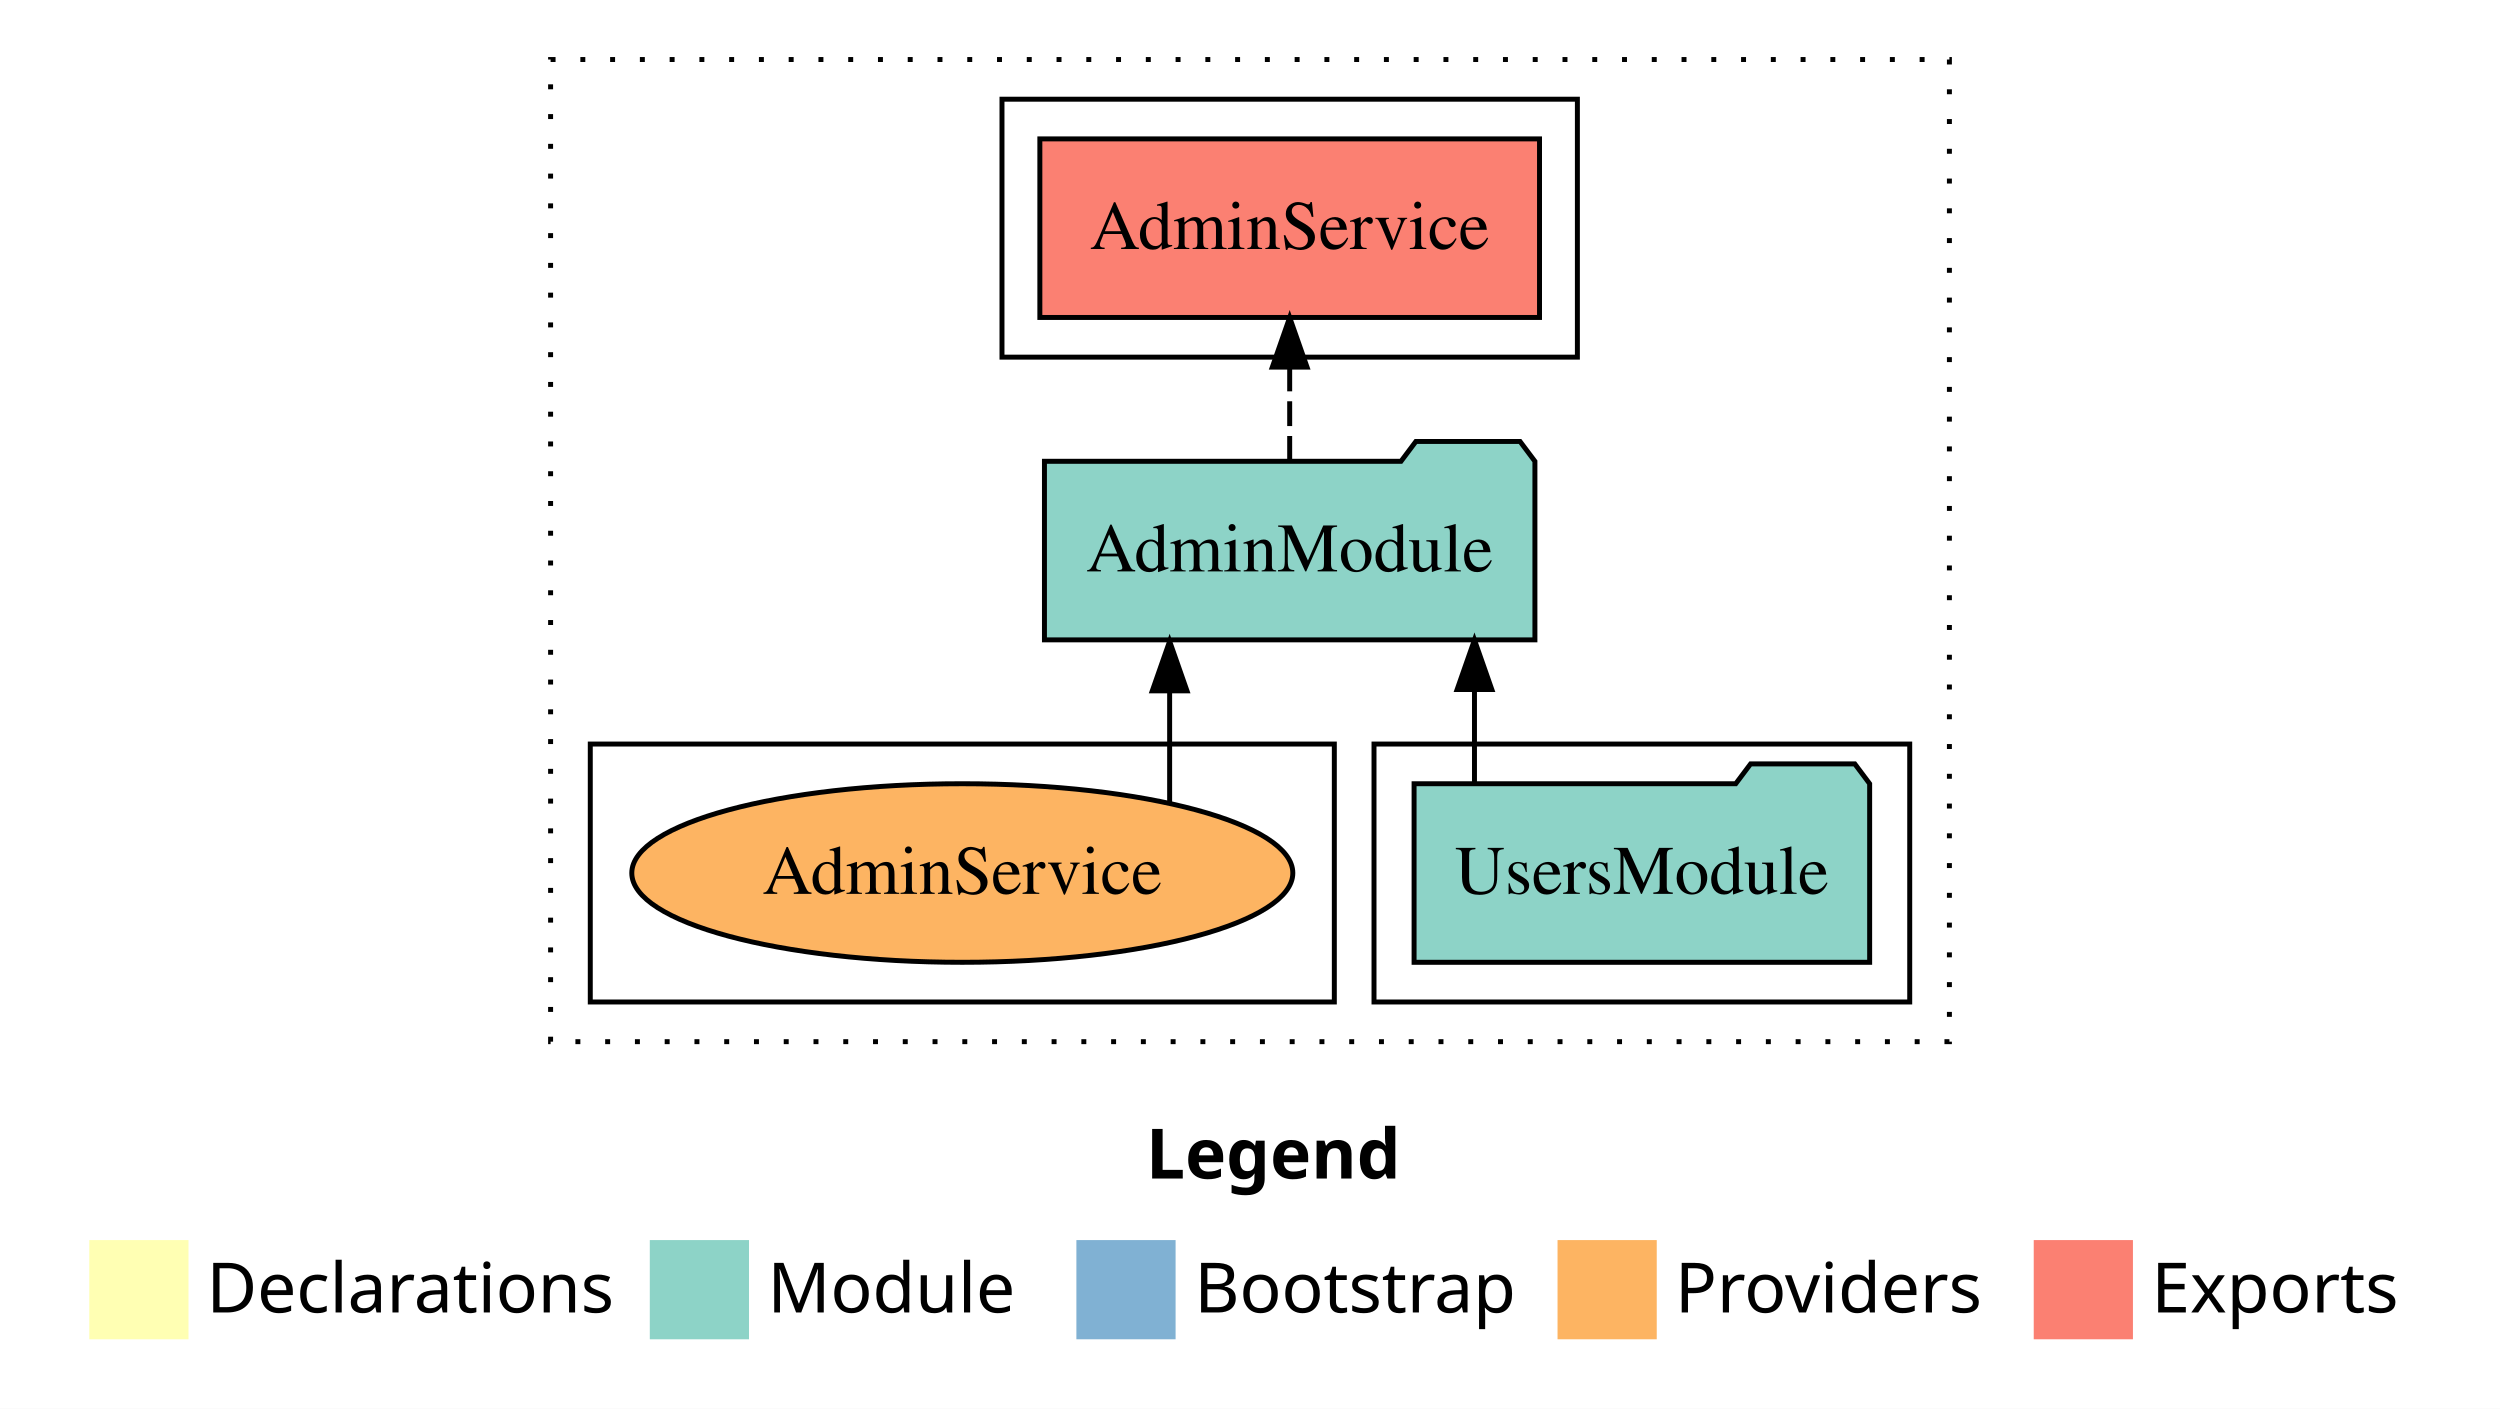
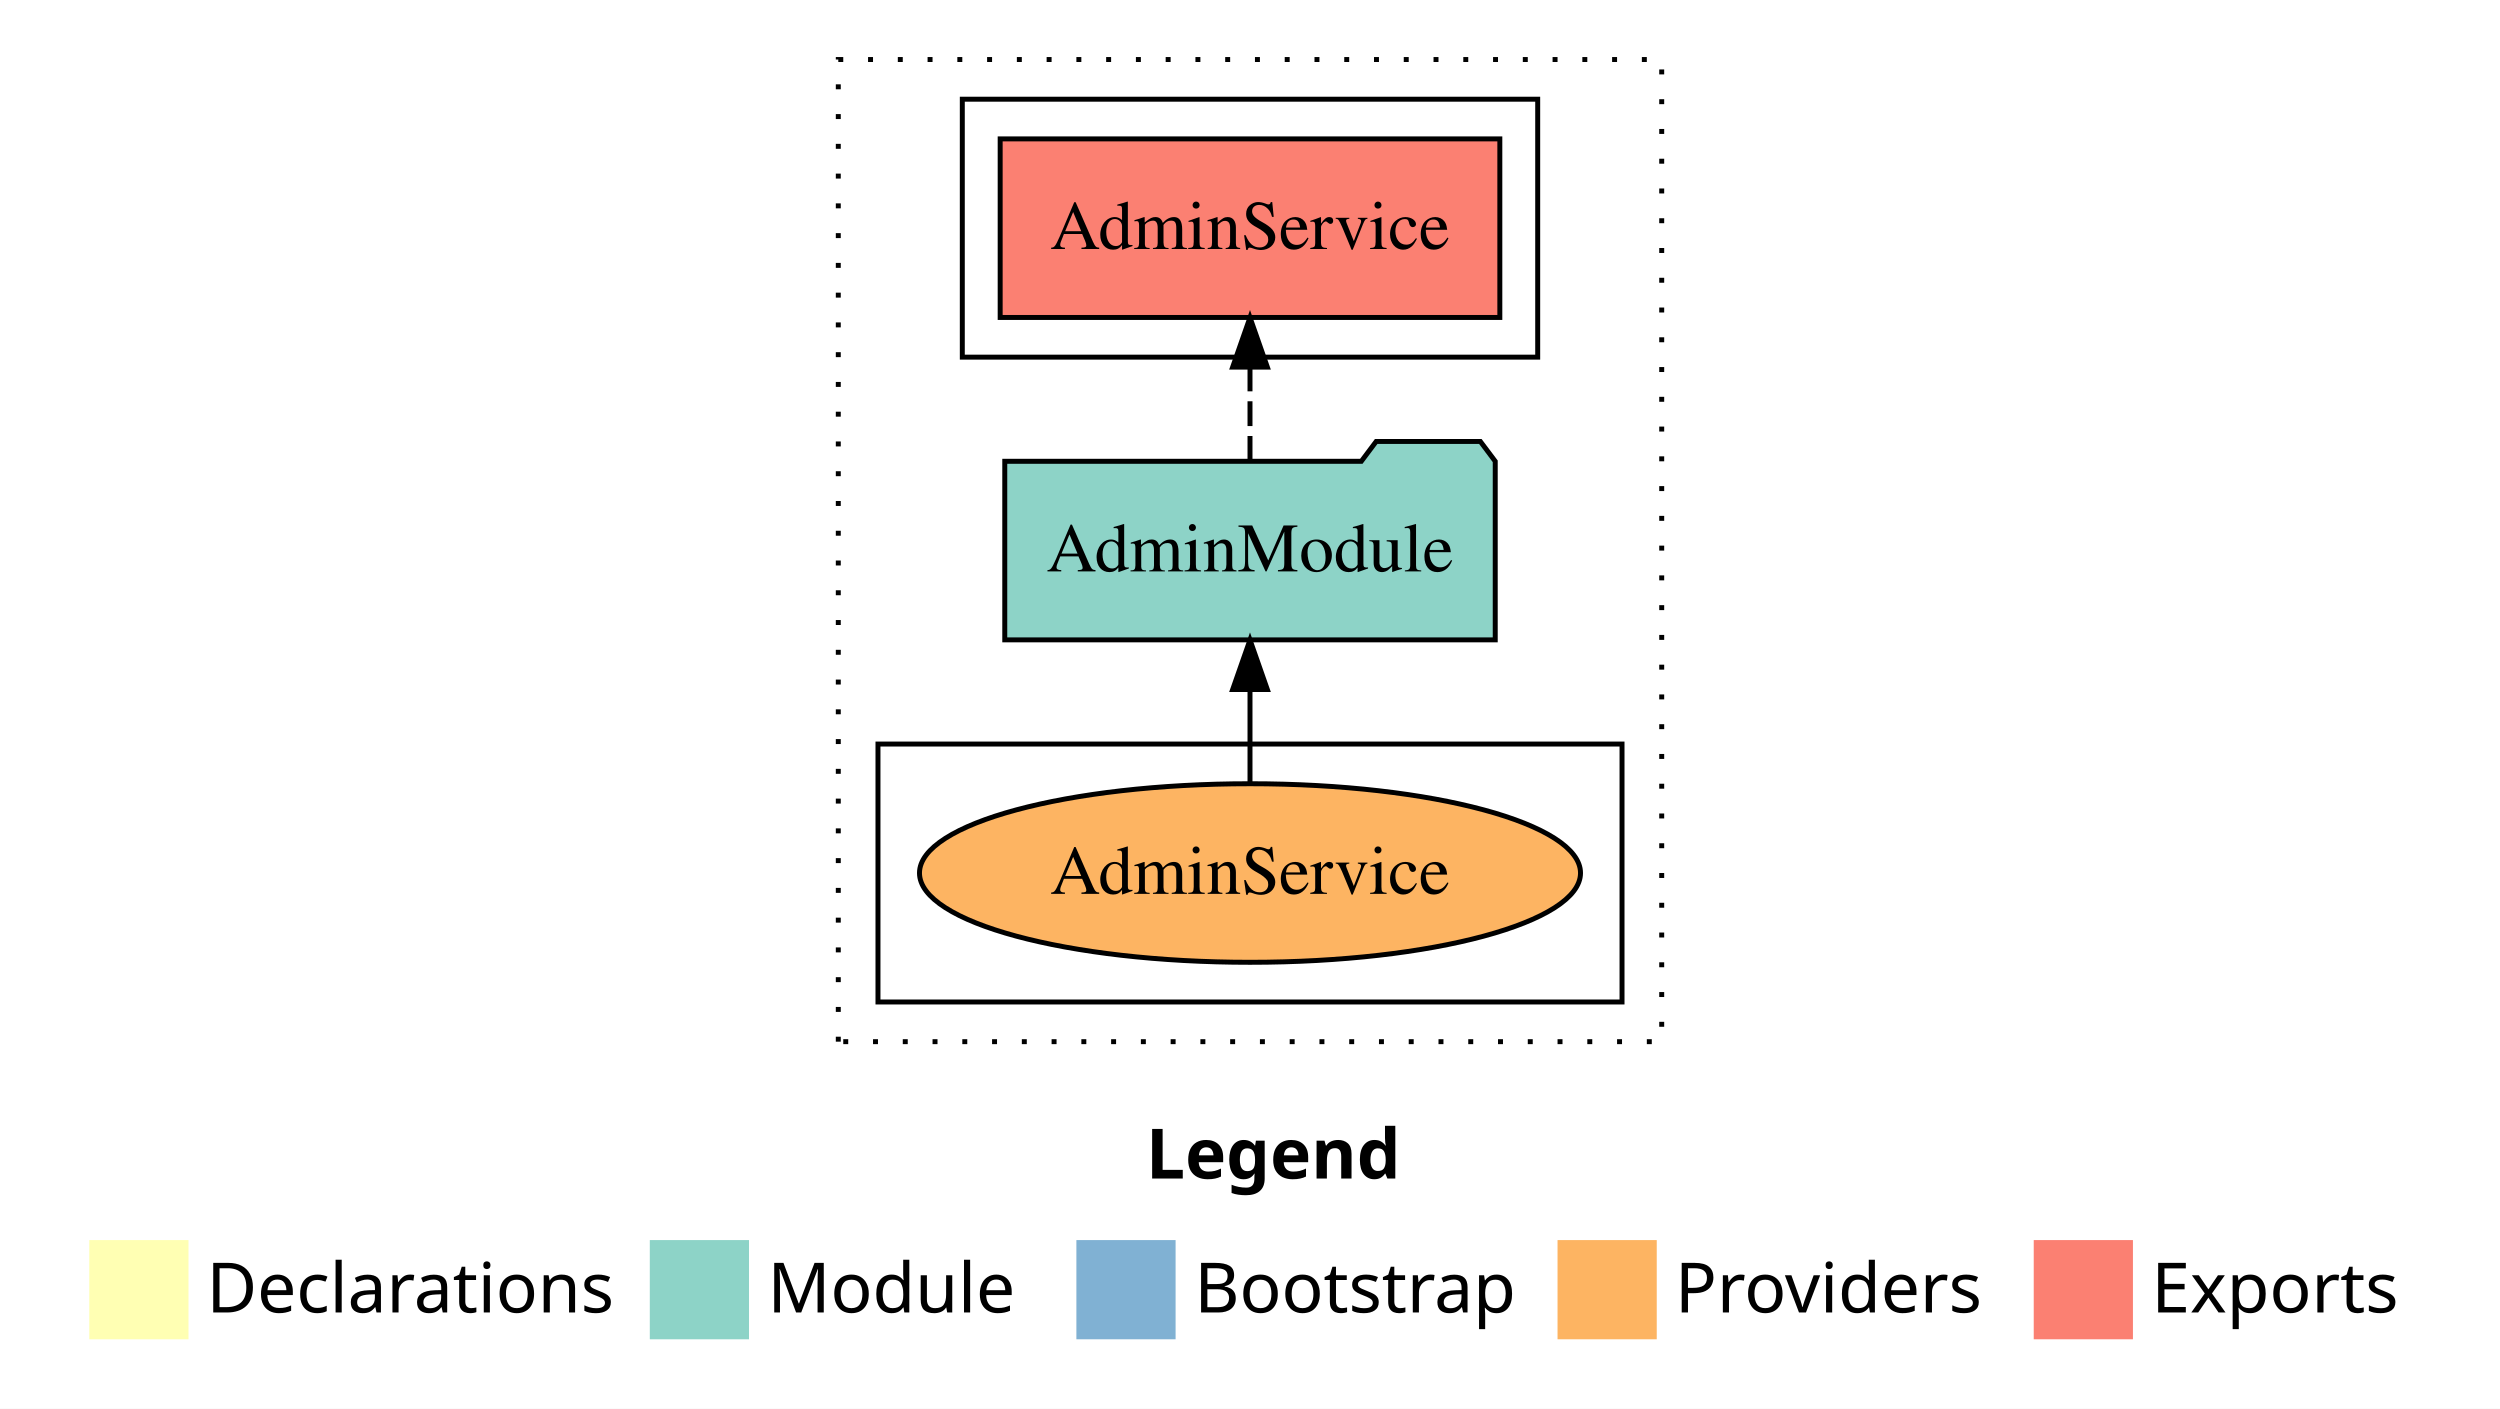
<svg xmlns="http://www.w3.org/2000/svg" width="504pt" height="284pt" viewBox="0.00 0.00 504.00 284.00">
  <g id="graph0" class="graph" transform="scale(1 1) rotate(0) translate(4 280)">
    <polygon fill="#ffffff" stroke="transparent" points="-4,4 -4,-280 500,-280 500,4 -4,4" />
    <text text-anchor="start" x="227.009" y="-42.4" font-family="sans-serif" font-weight="bold" font-size="14.00" fill="#000000">Legend</text>
    <polygon fill="#ffffb3" stroke="transparent" points="14,-10 14,-30 34,-30 34,-10 14,-10" />
    <text text-anchor="start" x="37.629" y="-15.4" font-family="sans-serif" font-size="14.00" fill="#000000">  Declarations</text>
    <polygon fill="#8dd3c7" stroke="transparent" points="127,-10 127,-30 147,-30 147,-10 127,-10" />
    <text text-anchor="start" x="150.725" y="-15.4" font-family="sans-serif" font-size="14.00" fill="#000000">  Module</text>
    <polygon fill="#80b1d3" stroke="transparent" points="213,-10 213,-30 233,-30 233,-10 213,-10" />
    <text text-anchor="start" x="236.781" y="-15.4" font-family="sans-serif" font-size="14.00" fill="#000000">  Bootstrap</text>
    <polygon fill="#fdb462" stroke="transparent" points="310,-10 310,-30 330,-30 330,-10 310,-10" />
    <text text-anchor="start" x="333.673" y="-15.4" font-family="sans-serif" font-size="14.00" fill="#000000">  Providers</text>
    <polygon fill="#fb8072" stroke="transparent" points="406,-10 406,-30 426,-30 426,-10 406,-10" />
    <text text-anchor="start" x="429.726" y="-15.4" font-family="sans-serif" font-size="14.00" fill="#000000">  Exports</text>
    <g id="clust1" class="cluster">
-       <polygon fill="none" stroke="#000000" stroke-dasharray="1,5" points="107,-70 107,-268 389,-268 389,-70 107,-70" />
-     </g>
-     <g id="clust3" class="cluster">
-       <polygon fill="none" stroke="#000000" points="273,-78 273,-130 381,-130 381,-78 273,-78" />
+       <polygon fill="none" stroke="#000000" stroke-dasharray="1,5" points="165,-70 165,-268 331,-268 331,-70 165,-70" />
    </g>
    <g id="clust4" class="cluster">
-       <polygon fill="none" stroke="#000000" points="198,-208 198,-260 314,-260 314,-208 198,-208" />
+       <polygon fill="none" stroke="#000000" points="190,-208 190,-260 306,-260 306,-208 190,-208" />
    </g>
    <g id="clust6" class="cluster">
-       <polygon fill="none" stroke="#000000" points="115,-78 115,-130 265,-130 265,-78 115,-78" />
+       <polygon fill="none" stroke="#000000" points="173,-78 173,-130 323,-130 323,-78 173,-78" />
    </g>
    <g id="node1" class="node">
-       <polygon fill="#8dd3c7" stroke="#000000" points="372.922,-122 369.922,-126 348.922,-126 345.922,-122 281.078,-122 281.078,-86 372.922,-86 372.922,-122" />
-       <text text-anchor="middle" x="327" y="-99.8" font-family="Times,serif" font-size="14.00" fill="#000000">UsersModule</text>
+       <polygon fill="#fb8072" stroke="#000000" points="298.366,-252 197.634,-252 197.634,-216 298.366,-216 298.366,-252" />
+       <text text-anchor="middle" x="248" y="-229.8" font-family="Times,serif" font-size="14.00" fill="#000000">AdminService </text>
    </g>
    <g id="node2" class="node">
-       <polygon fill="#8dd3c7" stroke="#000000" points="305.439,-187 302.439,-191 281.439,-191 278.439,-187 206.561,-187 206.561,-151 305.439,-151 305.439,-187" />
-       <text text-anchor="middle" x="256" y="-164.8" font-family="Times,serif" font-size="14.00" fill="#000000">AdminModule</text>
+       <polygon fill="#8dd3c7" stroke="#000000" points="297.439,-187 294.439,-191 273.439,-191 270.439,-187 198.561,-187 198.561,-151 297.439,-151 297.439,-187" />
+       <text text-anchor="middle" x="248" y="-164.8" font-family="Times,serif" font-size="14.00" fill="#000000">AdminModule</text>
    </g>
    <g id="edge1" class="edge">
-       <path fill="none" stroke="#000000" d="M293.254,-122.106C293.254,-122.106 293.254,-140.991 293.254,-140.991" />
-       <polygon fill="#000000" stroke="#000000" points="289.754,-140.991 293.254,-150.991 296.754,-140.991 289.754,-140.991" />
+       <path fill="none" stroke="#000000" stroke-dasharray="5,2" d="M248,-187.106C248,-187.106 248,-205.991 248,-205.991" />
+       <polygon fill="#000000" stroke="#000000" points="244.5,-205.991 248,-215.991 251.5,-205.991 244.5,-205.991" />
    </g>
    <g id="node3" class="node">
-       <polygon fill="#fb8072" stroke="#000000" points="306.366,-252 205.634,-252 205.634,-216 306.366,-216 306.366,-252" />
-       <text text-anchor="middle" x="256" y="-229.8" font-family="Times,serif" font-size="14.00" fill="#000000">AdminService </text>
+       <ellipse fill="#fdb462" stroke="#000000" cx="248" cy="-104" rx="66.632" ry="18" />
+       <text text-anchor="middle" x="248" y="-99.8" font-family="Times,serif" font-size="14.00" fill="#000000">AdminService</text>
    </g>
    <g id="edge2" class="edge">
-       <path fill="none" stroke="#000000" stroke-dasharray="5,2" d="M256,-187.106C256,-187.106 256,-205.991 256,-205.991" />
-       <polygon fill="#000000" stroke="#000000" points="252.5,-205.991 256,-215.991 259.5,-205.991 252.5,-205.991" />
-     </g>
-     <g id="node4" class="node">
-       <ellipse fill="#fdb462" stroke="#000000" cx="190" cy="-104" rx="66.632" ry="18" />
-       <text text-anchor="middle" x="190" y="-99.8" font-family="Times,serif" font-size="14.00" fill="#000000">AdminService</text>
-     </g>
-     <g id="edge3" class="edge">
-       <path fill="none" stroke="#000000" d="M231.799,-118.104C231.799,-118.104 231.799,-140.721 231.799,-140.721" />
-       <polygon fill="#000000" stroke="#000000" points="228.299,-140.721 231.799,-150.721 235.299,-140.721 228.299,-140.721" />
+       <path fill="none" stroke="#000000" d="M248,-122.106C248,-122.106 248,-140.991 248,-140.991" />
+       <polygon fill="#000000" stroke="#000000" points="244.5,-140.991 248,-150.991 251.5,-140.991 244.5,-140.991" />
    </g>
  </g>
</svg>
